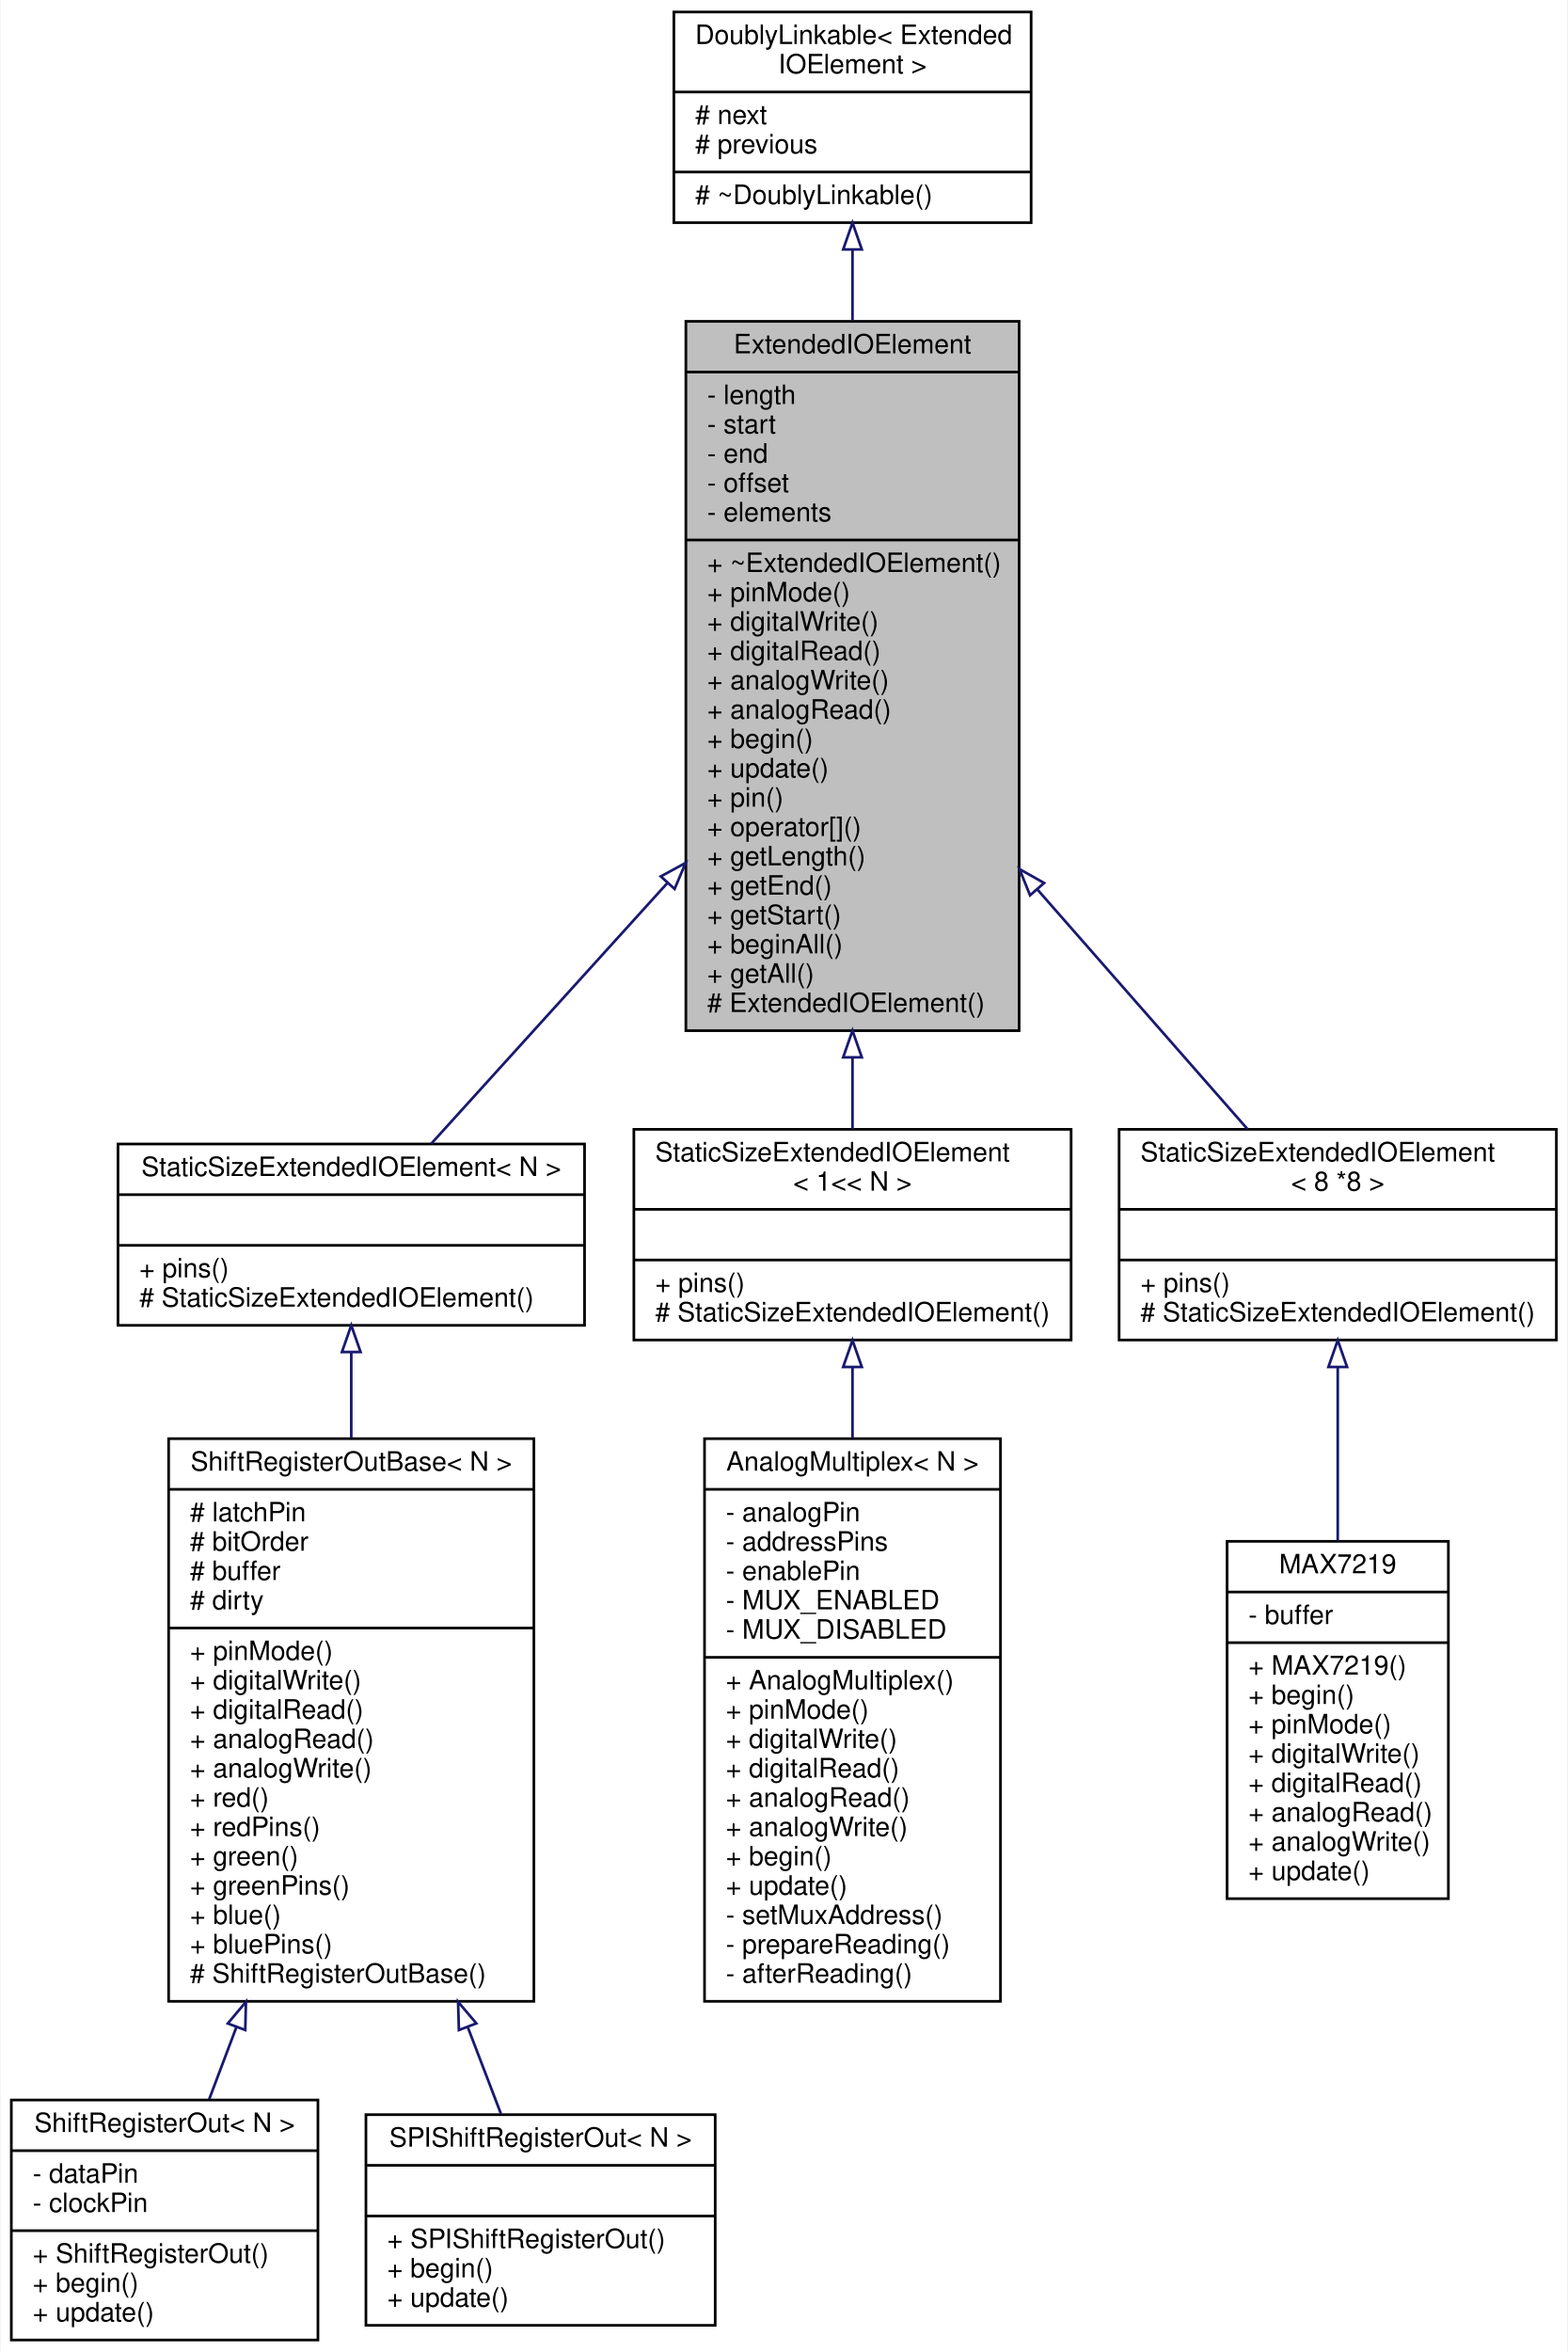
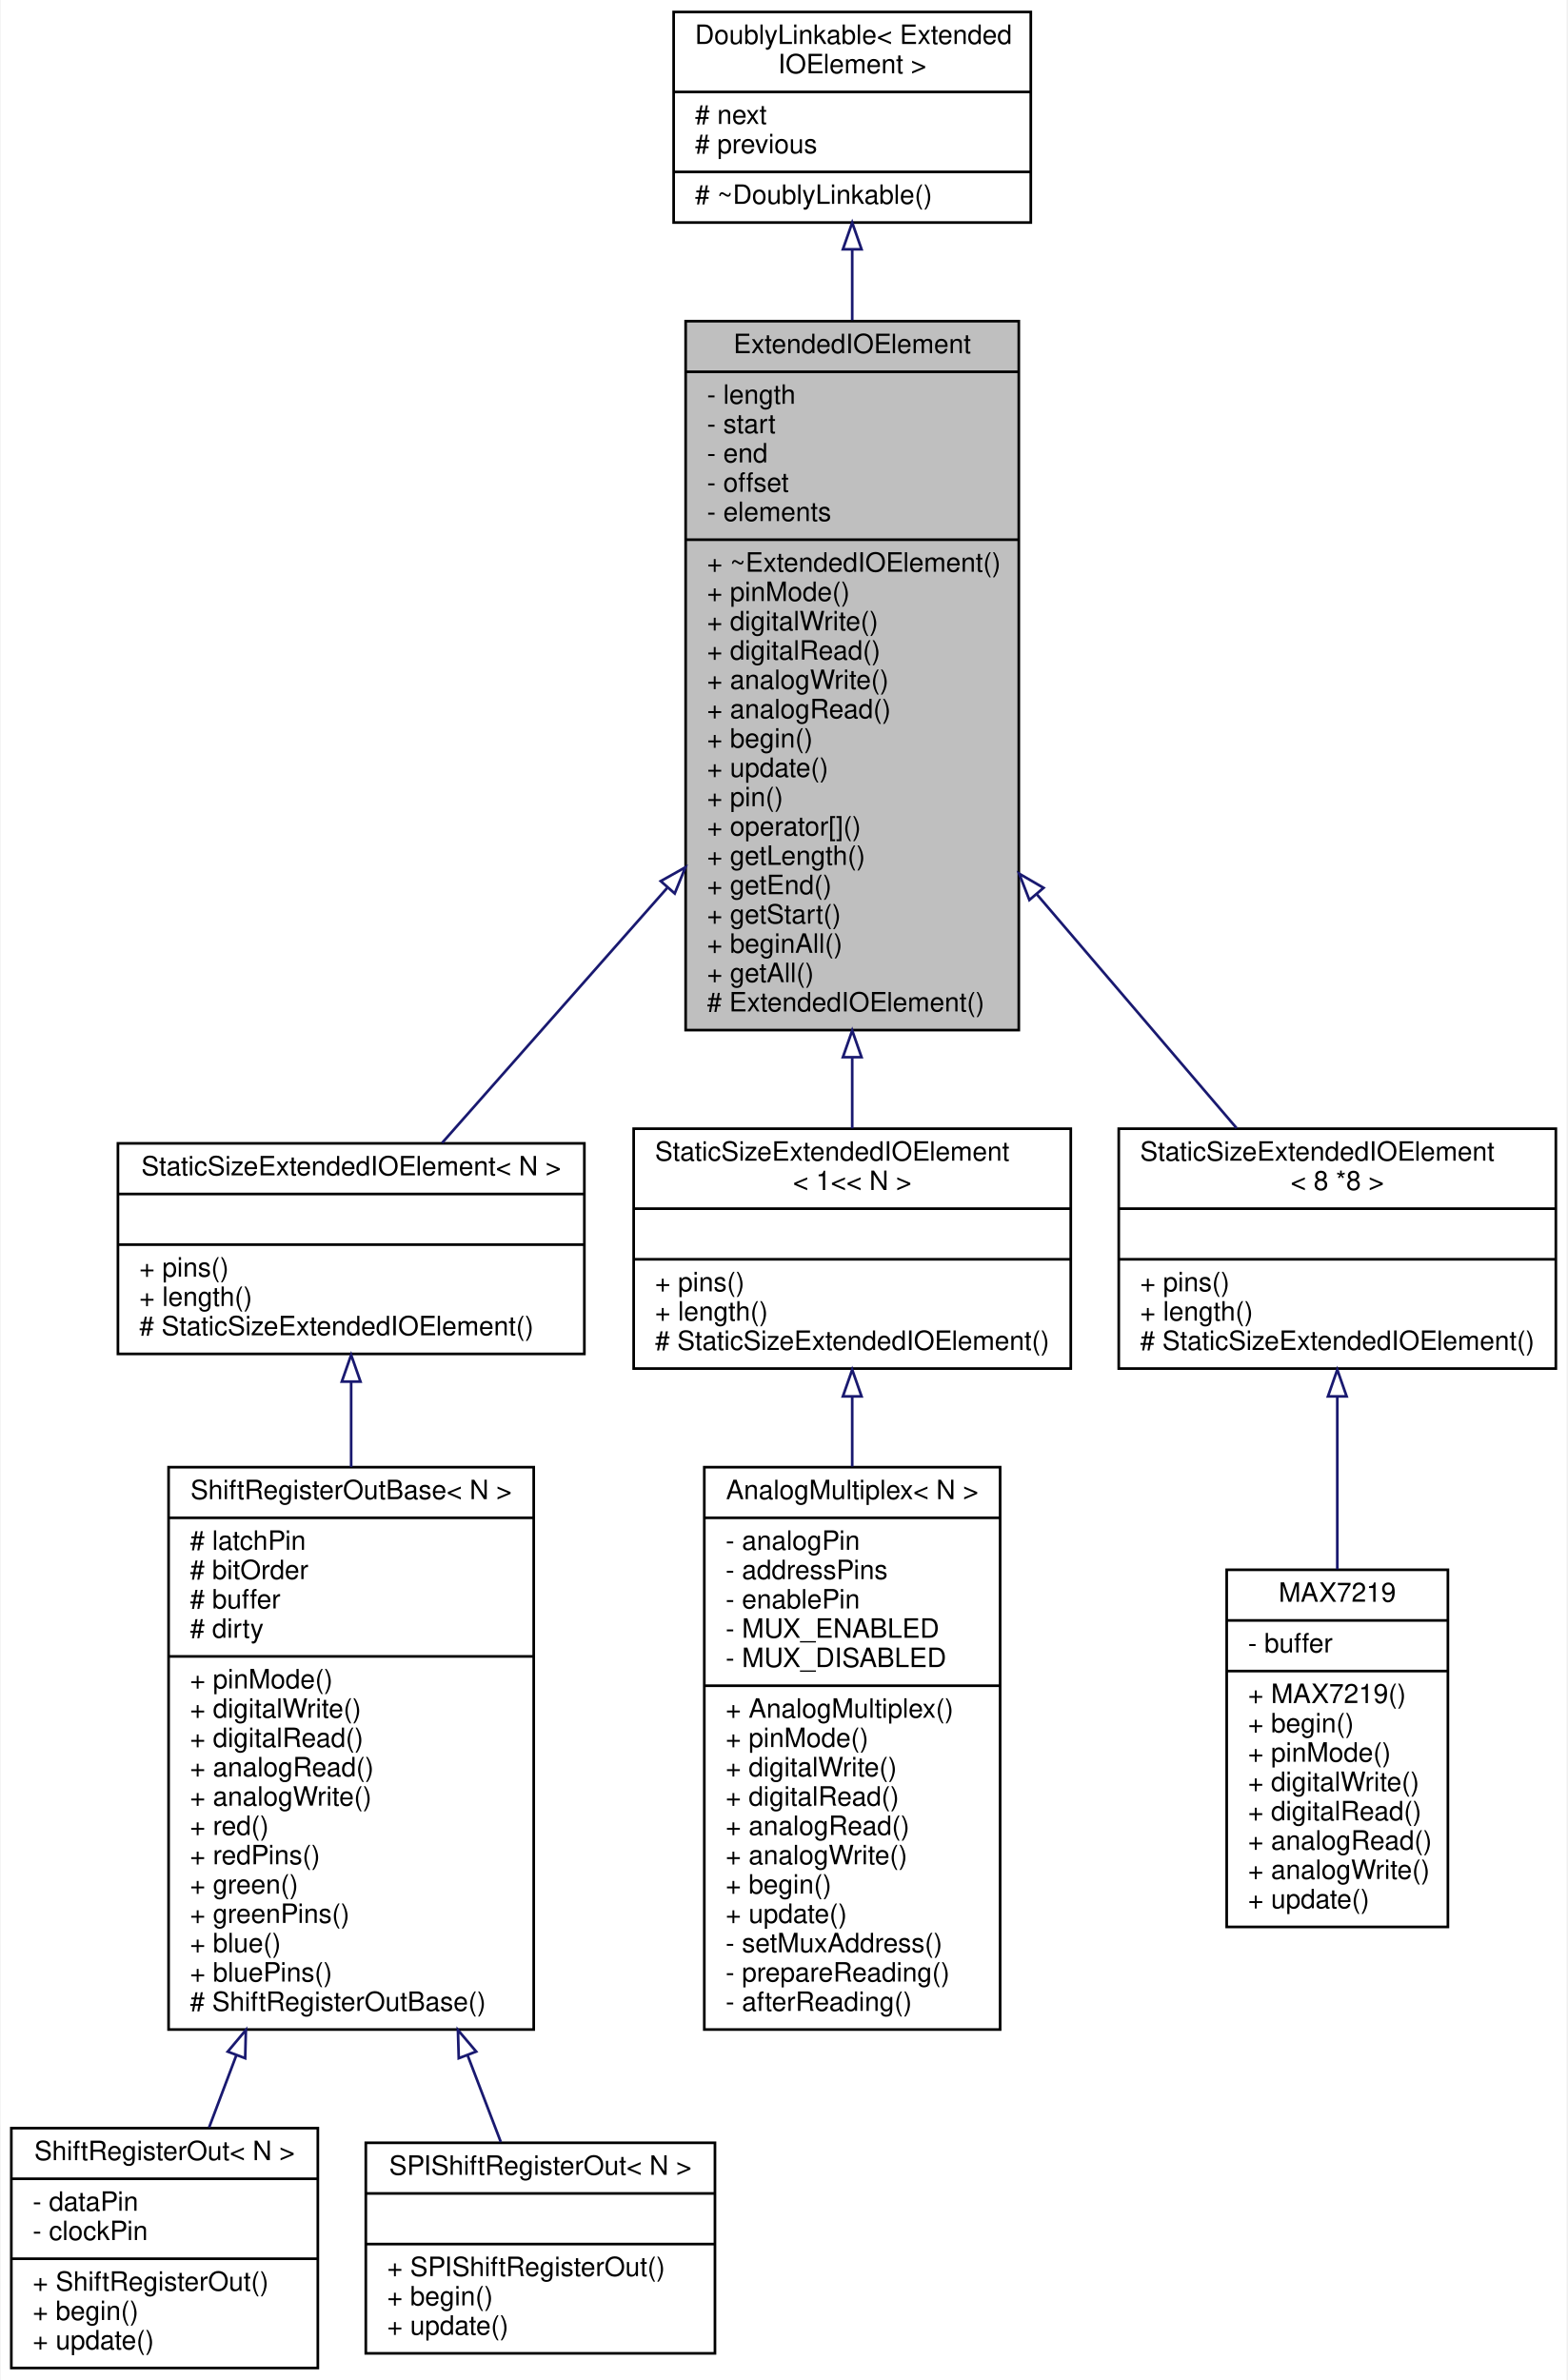
- <svg xmlns="http://www.w3.org/2000/svg" xmlns:xlink="http://www.w3.org/1999/xlink" width="588pt" height="882pt" viewBox="0.00 0.00 587.50 882.00">
-   <g id="graph0" class="graph" transform="scale(1 1) rotate(0) translate(4 878)">
-     <polygon fill="white" stroke="none" points="-4,4 -4,-878 583.5,-878 583.5,4 -4,4" />
+ <svg xmlns="http://www.w3.org/2000/svg" xmlns:xlink="http://www.w3.org/1999/xlink" width="588pt" height="893pt" viewBox="0.00 0.00 587.50 893.00">
+   <g id="graph0" class="graph" transform="scale(1 1) rotate(0) translate(4 889)">
+     <polygon fill="white" stroke="none" points="-4,4 -4,-889 583.5,-889 583.5,4 -4,4" />
    <g id="node1" class="node">
      <g id="a_node1">
        <a xlink:title="An abstract base class for Extended Input/Output elements.">
-           <polygon fill="#bfbfbf" stroke="black" points="253,-491.5 253,-757.5 378,-757.5 378,-491.5 253,-491.5" />
-           <text text-anchor="middle" x="315.5" y="-745.5" font-family="Helvetica,sans-Serif" font-size="10.00">ExtendedIOElement</text>
-           <polyline fill="none" stroke="black" points="253,-738.5 378,-738.5 " />
-           <text text-anchor="start" x="261" y="-726.5" font-family="Helvetica,sans-Serif" font-size="10.00">- length</text>
-           <text text-anchor="start" x="261" y="-715.5" font-family="Helvetica,sans-Serif" font-size="10.00">- start</text>
-           <text text-anchor="start" x="261" y="-704.5" font-family="Helvetica,sans-Serif" font-size="10.00">- end</text>
-           <text text-anchor="start" x="261" y="-693.5" font-family="Helvetica,sans-Serif" font-size="10.00">- offset</text>
-           <text text-anchor="start" x="261" y="-682.5" font-family="Helvetica,sans-Serif" font-size="10.00">- elements</text>
-           <polyline fill="none" stroke="black" points="253,-675.5 378,-675.5 " />
-           <text text-anchor="start" x="261" y="-663.5" font-family="Helvetica,sans-Serif" font-size="10.00">+ ~ExtendedIOElement()</text>
-           <text text-anchor="start" x="261" y="-652.5" font-family="Helvetica,sans-Serif" font-size="10.00">+ pinMode()</text>
-           <text text-anchor="start" x="261" y="-641.5" font-family="Helvetica,sans-Serif" font-size="10.00">+ digitalWrite()</text>
-           <text text-anchor="start" x="261" y="-630.5" font-family="Helvetica,sans-Serif" font-size="10.00">+ digitalRead()</text>
-           <text text-anchor="start" x="261" y="-619.5" font-family="Helvetica,sans-Serif" font-size="10.00">+ analogWrite()</text>
-           <text text-anchor="start" x="261" y="-608.5" font-family="Helvetica,sans-Serif" font-size="10.00">+ analogRead()</text>
-           <text text-anchor="start" x="261" y="-597.5" font-family="Helvetica,sans-Serif" font-size="10.00">+ begin()</text>
-           <text text-anchor="start" x="261" y="-586.5" font-family="Helvetica,sans-Serif" font-size="10.00">+ update()</text>
-           <text text-anchor="start" x="261" y="-575.5" font-family="Helvetica,sans-Serif" font-size="10.00">+ pin()</text>
-           <text text-anchor="start" x="261" y="-564.5" font-family="Helvetica,sans-Serif" font-size="10.00">+ operator[]()</text>
-           <text text-anchor="start" x="261" y="-553.5" font-family="Helvetica,sans-Serif" font-size="10.00">+ getLength()</text>
-           <text text-anchor="start" x="261" y="-542.5" font-family="Helvetica,sans-Serif" font-size="10.00">+ getEnd()</text>
-           <text text-anchor="start" x="261" y="-531.5" font-family="Helvetica,sans-Serif" font-size="10.00">+ getStart()</text>
-           <text text-anchor="start" x="261" y="-520.5" font-family="Helvetica,sans-Serif" font-size="10.00">+ beginAll()</text>
-           <text text-anchor="start" x="261" y="-509.5" font-family="Helvetica,sans-Serif" font-size="10.00">+ getAll()</text>
-           <text text-anchor="start" x="261" y="-498.5" font-family="Helvetica,sans-Serif" font-size="10.00"># ExtendedIOElement()</text>
+           <polygon fill="#bfbfbf" stroke="black" points="253,-502.5 253,-768.5 378,-768.5 378,-502.5 253,-502.5" />
+           <text text-anchor="middle" x="315.5" y="-756.5" font-family="Helvetica,sans-Serif" font-size="10.00">ExtendedIOElement</text>
+           <polyline fill="none" stroke="black" points="253,-749.5 378,-749.5 " />
+           <text text-anchor="start" x="261" y="-737.5" font-family="Helvetica,sans-Serif" font-size="10.00">- length</text>
+           <text text-anchor="start" x="261" y="-726.5" font-family="Helvetica,sans-Serif" font-size="10.00">- start</text>
+           <text text-anchor="start" x="261" y="-715.5" font-family="Helvetica,sans-Serif" font-size="10.00">- end</text>
+           <text text-anchor="start" x="261" y="-704.5" font-family="Helvetica,sans-Serif" font-size="10.00">- offset</text>
+           <text text-anchor="start" x="261" y="-693.5" font-family="Helvetica,sans-Serif" font-size="10.00">- elements</text>
+           <polyline fill="none" stroke="black" points="253,-686.5 378,-686.5 " />
+           <text text-anchor="start" x="261" y="-674.5" font-family="Helvetica,sans-Serif" font-size="10.00">+ ~ExtendedIOElement()</text>
+           <text text-anchor="start" x="261" y="-663.5" font-family="Helvetica,sans-Serif" font-size="10.00">+ pinMode()</text>
+           <text text-anchor="start" x="261" y="-652.5" font-family="Helvetica,sans-Serif" font-size="10.00">+ digitalWrite()</text>
+           <text text-anchor="start" x="261" y="-641.5" font-family="Helvetica,sans-Serif" font-size="10.00">+ digitalRead()</text>
+           <text text-anchor="start" x="261" y="-630.5" font-family="Helvetica,sans-Serif" font-size="10.00">+ analogWrite()</text>
+           <text text-anchor="start" x="261" y="-619.5" font-family="Helvetica,sans-Serif" font-size="10.00">+ analogRead()</text>
+           <text text-anchor="start" x="261" y="-608.5" font-family="Helvetica,sans-Serif" font-size="10.00">+ begin()</text>
+           <text text-anchor="start" x="261" y="-597.5" font-family="Helvetica,sans-Serif" font-size="10.00">+ update()</text>
+           <text text-anchor="start" x="261" y="-586.5" font-family="Helvetica,sans-Serif" font-size="10.00">+ pin()</text>
+           <text text-anchor="start" x="261" y="-575.5" font-family="Helvetica,sans-Serif" font-size="10.00">+ operator[]()</text>
+           <text text-anchor="start" x="261" y="-564.5" font-family="Helvetica,sans-Serif" font-size="10.00">+ getLength()</text>
+           <text text-anchor="start" x="261" y="-553.5" font-family="Helvetica,sans-Serif" font-size="10.00">+ getEnd()</text>
+           <text text-anchor="start" x="261" y="-542.5" font-family="Helvetica,sans-Serif" font-size="10.00">+ getStart()</text>
+           <text text-anchor="start" x="261" y="-531.5" font-family="Helvetica,sans-Serif" font-size="10.00">+ beginAll()</text>
+           <text text-anchor="start" x="261" y="-520.5" font-family="Helvetica,sans-Serif" font-size="10.00">+ getAll()</text>
+           <text text-anchor="start" x="261" y="-509.5" font-family="Helvetica,sans-Serif" font-size="10.00"># ExtendedIOElement()</text>
        </a>
      </g>
    </g>
    <g id="node3" class="node">
      <g id="a_node3">
        <a xlink:href="../../d1/d13/classStaticSizeExtendedIOElement.html" target="_top" xlink:title="A class for ExtendedIOElement::s with a fixed size.">
-           <polygon fill="white" stroke="black" points="40,-381 40,-449 215,-449 215,-381 40,-381" />
-           <text text-anchor="middle" x="127.5" y="-437" font-family="Helvetica,sans-Serif" font-size="10.00">StaticSizeExtendedIOElement&lt; N &gt;</text>
-           <polyline fill="none" stroke="black" points="40,-430 215,-430 " />
-           <text text-anchor="middle" x="127.5" y="-418" font-family="Helvetica,sans-Serif" font-size="10.00"> </text>
-           <polyline fill="none" stroke="black" points="40,-411 215,-411 " />
-           <text text-anchor="start" x="48" y="-399" font-family="Helvetica,sans-Serif" font-size="10.00">+ pins()</text>
+           <polygon fill="white" stroke="black" points="40,-381 40,-460 215,-460 215,-381 40,-381" />
+           <text text-anchor="middle" x="127.5" y="-448" font-family="Helvetica,sans-Serif" font-size="10.00">StaticSizeExtendedIOElement&lt; N &gt;</text>
+           <polyline fill="none" stroke="black" points="40,-441 215,-441 " />
+           <text text-anchor="middle" x="127.5" y="-429" font-family="Helvetica,sans-Serif" font-size="10.00"> </text>
+           <polyline fill="none" stroke="black" points="40,-422 215,-422 " />
+           <text text-anchor="start" x="48" y="-410" font-family="Helvetica,sans-Serif" font-size="10.00">+ pins()</text>
+           <text text-anchor="start" x="48" y="-399" font-family="Helvetica,sans-Serif" font-size="10.00">+ length()</text>
          <text text-anchor="start" x="48" y="-388" font-family="Helvetica,sans-Serif" font-size="10.00"># StaticSizeExtendedIOElement()</text>
        </a>
      </g>
    </g>
    <g id="edge2" class="edge">
-       <path fill="none" stroke="midnightblue" d="M246.041,-546.836C215.507,-513.136 181.259,-475.335 157.456,-449.064" />
-       <polygon fill="none" stroke="midnightblue" points="243.591,-549.345 252.899,-554.406 248.778,-544.645 243.591,-549.345" />
+       <path fill="none" stroke="midnightblue" d="M246.045,-555.809C217.256,-523.192 185.164,-486.832 161.639,-460.179" />
+       <polygon fill="none" stroke="midnightblue" points="243.657,-558.393 252.899,-563.574 248.905,-553.761 243.657,-558.393" />
    </g>
    <g id="node7" class="node">
      <g id="a_node7">
        <a xlink:href="../../d1/d13/classStaticSizeExtendedIOElement.html" target="_top" xlink:title=" ">
-           <polygon fill="white" stroke="black" points="233.5,-375.5 233.5,-454.5 397.5,-454.5 397.5,-375.5 233.5,-375.5" />
-           <text text-anchor="start" x="241.5" y="-442.5" font-family="Helvetica,sans-Serif" font-size="10.00">StaticSizeExtendedIOElement</text>
-           <text text-anchor="middle" x="315.5" y="-431.5" font-family="Helvetica,sans-Serif" font-size="10.00">&lt; 1&lt;&lt; N &gt;</text>
-           <polyline fill="none" stroke="black" points="233.5,-424.5 397.5,-424.5 " />
-           <text text-anchor="middle" x="315.5" y="-412.5" font-family="Helvetica,sans-Serif" font-size="10.00"> </text>
-           <polyline fill="none" stroke="black" points="233.5,-405.5 397.5,-405.5 " />
-           <text text-anchor="start" x="241.5" y="-393.5" font-family="Helvetica,sans-Serif" font-size="10.00">+ pins()</text>
+           <polygon fill="white" stroke="black" points="233.5,-375.5 233.5,-465.5 397.5,-465.5 397.5,-375.5 233.5,-375.5" />
+           <text text-anchor="start" x="241.5" y="-453.5" font-family="Helvetica,sans-Serif" font-size="10.00">StaticSizeExtendedIOElement</text>
+           <text text-anchor="middle" x="315.5" y="-442.5" font-family="Helvetica,sans-Serif" font-size="10.00">&lt; 1&lt;&lt; N &gt;</text>
+           <polyline fill="none" stroke="black" points="233.5,-435.5 397.5,-435.5 " />
+           <text text-anchor="middle" x="315.5" y="-423.5" font-family="Helvetica,sans-Serif" font-size="10.00"> </text>
+           <polyline fill="none" stroke="black" points="233.5,-416.5 397.5,-416.5 " />
+           <text text-anchor="start" x="241.5" y="-404.5" font-family="Helvetica,sans-Serif" font-size="10.00">+ pins()</text>
+           <text text-anchor="start" x="241.5" y="-393.5" font-family="Helvetica,sans-Serif" font-size="10.00">+ length()</text>
          <text text-anchor="start" x="241.5" y="-382.5" font-family="Helvetica,sans-Serif" font-size="10.00"># StaticSizeExtendedIOElement()</text>
        </a>
      </g>
    </g>
    <g id="edge6" class="edge">
-       <path fill="none" stroke="midnightblue" d="M315.5,-481.387C315.5,-471.842 315.5,-462.802 315.5,-454.659" />
-       <polygon fill="none" stroke="midnightblue" points="312,-481.499 315.5,-491.499 319,-481.499 312,-481.499" />
+       <path fill="none" stroke="midnightblue" d="M315.5,-492.049C315.5,-482.71 315.5,-473.79 315.5,-465.625" />
+       <polygon fill="none" stroke="midnightblue" points="312,-492.33 315.5,-502.33 319,-492.33 312,-492.33" />
    </g>
    <g id="node9" class="node">
      <g id="a_node9">
        <a xlink:href="../../d1/d13/classStaticSizeExtendedIOElement.html" target="_top" xlink:title=" ">
-           <polygon fill="white" stroke="black" points="415.5,-375.5 415.5,-454.5 579.5,-454.5 579.5,-375.5 415.5,-375.5" />
-           <text text-anchor="start" x="423.5" y="-442.5" font-family="Helvetica,sans-Serif" font-size="10.00">StaticSizeExtendedIOElement</text>
-           <text text-anchor="middle" x="497.5" y="-431.5" font-family="Helvetica,sans-Serif" font-size="10.00">&lt; 8 *8 &gt;</text>
-           <polyline fill="none" stroke="black" points="415.5,-424.5 579.5,-424.5 " />
-           <text text-anchor="middle" x="497.5" y="-412.5" font-family="Helvetica,sans-Serif" font-size="10.00"> </text>
-           <polyline fill="none" stroke="black" points="415.5,-405.5 579.5,-405.5 " />
-           <text text-anchor="start" x="423.5" y="-393.5" font-family="Helvetica,sans-Serif" font-size="10.00">+ pins()</text>
+           <polygon fill="white" stroke="black" points="415.5,-375.5 415.5,-465.5 579.5,-465.5 579.5,-375.5 415.5,-375.5" />
+           <text text-anchor="start" x="423.5" y="-453.5" font-family="Helvetica,sans-Serif" font-size="10.00">StaticSizeExtendedIOElement</text>
+           <text text-anchor="middle" x="497.5" y="-442.5" font-family="Helvetica,sans-Serif" font-size="10.00">&lt; 8 *8 &gt;</text>
+           <polyline fill="none" stroke="black" points="415.5,-435.5 579.5,-435.5 " />
+           <text text-anchor="middle" x="497.5" y="-423.5" font-family="Helvetica,sans-Serif" font-size="10.00"> </text>
+           <polyline fill="none" stroke="black" points="415.5,-416.5 579.5,-416.5 " />
+           <text text-anchor="start" x="423.5" y="-404.5" font-family="Helvetica,sans-Serif" font-size="10.00">+ pins()</text>
+           <text text-anchor="start" x="423.5" y="-393.5" font-family="Helvetica,sans-Serif" font-size="10.00">+ length()</text>
          <text text-anchor="start" x="423.5" y="-382.5" font-family="Helvetica,sans-Serif" font-size="10.00"># StaticSizeExtendedIOElement()</text>
        </a>
      </g>
    </g>
    <g id="edge8" class="edge">
-       <path fill="none" stroke="midnightblue" d="M384.928,-544.344C411.903,-513.59 441.562,-479.775 463.662,-454.579" />
-       <polygon fill="none" stroke="midnightblue" points="382.097,-542.264 378.134,-552.09 387.359,-546.88 382.097,-542.264" />
+       <path fill="none" stroke="midnightblue" d="M384.884,-553.298C410.298,-523.555 438.099,-491.018 459.72,-465.715" />
+       <polygon fill="none" stroke="midnightblue" points="381.969,-551.321 378.134,-561.197 387.291,-555.868 381.969,-551.321" />
    </g>
    <g id="node2" class="node">
      <g id="a_node2">
        <a xlink:href="../../d4/d23/classDoublyLinkable.html" target="_top" xlink:title=" ">
-           <polygon fill="white" stroke="black" points="248.5,-794.5 248.5,-873.5 382.5,-873.5 382.5,-794.5 248.5,-794.5" />
-           <text text-anchor="start" x="256.5" y="-861.5" font-family="Helvetica,sans-Serif" font-size="10.00">DoublyLinkable&lt; Extended</text>
-           <text text-anchor="middle" x="315.5" y="-850.5" font-family="Helvetica,sans-Serif" font-size="10.00">IOElement &gt;</text>
-           <polyline fill="none" stroke="black" points="248.5,-843.5 382.5,-843.5 " />
-           <text text-anchor="start" x="256.5" y="-831.5" font-family="Helvetica,sans-Serif" font-size="10.00"># next</text>
-           <text text-anchor="start" x="256.5" y="-820.5" font-family="Helvetica,sans-Serif" font-size="10.00"># previous</text>
-           <polyline fill="none" stroke="black" points="248.5,-813.5 382.5,-813.5 " />
-           <text text-anchor="start" x="256.5" y="-801.5" font-family="Helvetica,sans-Serif" font-size="10.00"># ~DoublyLinkable()</text>
+           <polygon fill="white" stroke="black" points="248.5,-805.5 248.5,-884.5 382.5,-884.5 382.5,-805.5 248.5,-805.5" />
+           <text text-anchor="start" x="256.5" y="-872.5" font-family="Helvetica,sans-Serif" font-size="10.00">DoublyLinkable&lt; Extended</text>
+           <text text-anchor="middle" x="315.5" y="-861.5" font-family="Helvetica,sans-Serif" font-size="10.00">IOElement &gt;</text>
+           <polyline fill="none" stroke="black" points="248.5,-854.5 382.5,-854.5 " />
+           <text text-anchor="start" x="256.5" y="-842.5" font-family="Helvetica,sans-Serif" font-size="10.00"># next</text>
+           <text text-anchor="start" x="256.5" y="-831.5" font-family="Helvetica,sans-Serif" font-size="10.00"># previous</text>
+           <polyline fill="none" stroke="black" points="248.5,-824.5 382.5,-824.5 " />
+           <text text-anchor="start" x="256.5" y="-812.5" font-family="Helvetica,sans-Serif" font-size="10.00"># ~DoublyLinkable()</text>
        </a>
      </g>
    </g>
    <g id="edge1" class="edge">
-       <path fill="none" stroke="midnightblue" d="M315.5,-784.347C315.5,-776.068 315.5,-767.129 315.5,-757.86" />
-       <polygon fill="none" stroke="midnightblue" points="312,-784.457 315.5,-794.457 319,-784.457 312,-784.457" />
+       <path fill="none" stroke="midnightblue" d="M315.5,-795.347C315.5,-787.068 315.5,-778.129 315.5,-768.86" />
+       <polygon fill="none" stroke="midnightblue" points="312,-795.457 315.5,-805.457 319,-795.457 312,-795.457" />
    </g>
    <g id="node4" class="node">
      <g id="a_node4">
        <a xlink:href="../../d8/db4/classShiftRegisterOutBase.html" target="_top" xlink:title="A class for serial-in/parallel-out shift registers, like the 74HC595.">
          <polygon fill="white" stroke="black" points="59,-127.5 59,-338.5 196,-338.5 196,-127.5 59,-127.5" />
          <text text-anchor="middle" x="127.5" y="-326.5" font-family="Helvetica,sans-Serif" font-size="10.00">ShiftRegisterOutBase&lt; N &gt;</text>
          <polyline fill="none" stroke="black" points="59,-319.5 196,-319.5 " />
          <text text-anchor="start" x="67" y="-307.5" font-family="Helvetica,sans-Serif" font-size="10.00"># latchPin</text>
          <text text-anchor="start" x="67" y="-296.5" font-family="Helvetica,sans-Serif" font-size="10.00"># bitOrder</text>
          <text text-anchor="start" x="67" y="-285.5" font-family="Helvetica,sans-Serif" font-size="10.00"># buffer</text>
          <text text-anchor="start" x="67" y="-274.5" font-family="Helvetica,sans-Serif" font-size="10.00"># dirty</text>
          <polyline fill="none" stroke="black" points="59,-267.5 196,-267.5 " />
          <text text-anchor="start" x="67" y="-255.5" font-family="Helvetica,sans-Serif" font-size="10.00">+ pinMode()</text>
          <text text-anchor="start" x="67" y="-244.5" font-family="Helvetica,sans-Serif" font-size="10.00">+ digitalWrite()</text>
          <text text-anchor="start" x="67" y="-233.5" font-family="Helvetica,sans-Serif" font-size="10.00">+ digitalRead()</text>
          <text text-anchor="start" x="67" y="-222.5" font-family="Helvetica,sans-Serif" font-size="10.00">+ analogRead()</text>
          <text text-anchor="start" x="67" y="-211.5" font-family="Helvetica,sans-Serif" font-size="10.00">+ analogWrite()</text>
          <text text-anchor="start" x="67" y="-200.5" font-family="Helvetica,sans-Serif" font-size="10.00">+ red()</text>
          <text text-anchor="start" x="67" y="-189.5" font-family="Helvetica,sans-Serif" font-size="10.00">+ redPins()</text>
          <text text-anchor="start" x="67" y="-178.5" font-family="Helvetica,sans-Serif" font-size="10.00">+ green()</text>
          <text text-anchor="start" x="67" y="-167.5" font-family="Helvetica,sans-Serif" font-size="10.00">+ greenPins()</text>
          <text text-anchor="start" x="67" y="-156.5" font-family="Helvetica,sans-Serif" font-size="10.00">+ blue()</text>
          <text text-anchor="start" x="67" y="-145.5" font-family="Helvetica,sans-Serif" font-size="10.00">+ bluePins()</text>
          <text text-anchor="start" x="67" y="-134.5" font-family="Helvetica,sans-Serif" font-size="10.00"># ShiftRegisterOutBase()</text>
        </a>
      </g>
    </g>
    <g id="edge3" class="edge">
-       <path fill="none" stroke="midnightblue" d="M127.5,-370.724C127.5,-360.862 127.5,-349.964 127.5,-338.752" />
-       <polygon fill="none" stroke="midnightblue" points="124,-370.985 127.5,-380.985 131,-370.985 124,-370.985" />
+       <path fill="none" stroke="midnightblue" d="M127.5,-370.544C127.5,-360.549 127.5,-349.674 127.5,-338.569" />
+       <polygon fill="none" stroke="midnightblue" points="124,-370.613 127.5,-380.613 131,-370.613 124,-370.613" />
    </g>
    <g id="node5" class="node">
      <g id="a_node5">
        <a xlink:href="../../d1/d5c/classShiftRegisterOut.html" target="_top" xlink:title="A class for serial-in/parallel-out shift registers, like the 74HC595.">
          <polygon fill="white" stroke="black" points="0,-0.5 0,-90.5 115,-90.5 115,-0.5 0,-0.5" />
          <text text-anchor="middle" x="57.5" y="-78.5" font-family="Helvetica,sans-Serif" font-size="10.00">ShiftRegisterOut&lt; N &gt;</text>
          <polyline fill="none" stroke="black" points="0,-71.5 115,-71.5 " />
          <text text-anchor="start" x="8" y="-59.5" font-family="Helvetica,sans-Serif" font-size="10.00">- dataPin</text>
          <text text-anchor="start" x="8" y="-48.5" font-family="Helvetica,sans-Serif" font-size="10.00">- clockPin</text>
          <polyline fill="none" stroke="black" points="0,-41.5 115,-41.5 " />
          <text text-anchor="start" x="8" y="-29.5" font-family="Helvetica,sans-Serif" font-size="10.00">+ ShiftRegisterOut()</text>
          <text text-anchor="start" x="8" y="-18.5" font-family="Helvetica,sans-Serif" font-size="10.00">+ begin()</text>
          <text text-anchor="start" x="8" y="-7.5" font-family="Helvetica,sans-Serif" font-size="10.00">+ update()</text>
        </a>
      </g>
    </g>
    <g id="edge4" class="edge">
      <path fill="none" stroke="midnightblue" d="M84.399,-117.782C80.832,-108.33 77.384,-99.192 74.214,-90.792" />
      <polygon fill="none" stroke="midnightblue" points="81.194,-119.203 87.999,-127.323 87.743,-116.732 81.194,-119.203" />
    </g>
    <g id="node6" class="node">
      <g id="a_node6">
        <a xlink:href="../../dd/d81/classSPIShiftRegisterOut.html" target="_top" xlink:title="A class for serial-in/parallel-out shift registers, like the 74HC595 that are connected to the SPI bu...">
          <polygon fill="white" stroke="black" points="133,-6 133,-85 264,-85 264,-6 133,-6" />
          <text text-anchor="middle" x="198.5" y="-73" font-family="Helvetica,sans-Serif" font-size="10.00">SPIShiftRegisterOut&lt; N &gt;</text>
          <polyline fill="none" stroke="black" points="133,-66 264,-66 " />
          <text text-anchor="middle" x="198.5" y="-54" font-family="Helvetica,sans-Serif" font-size="10.00"> </text>
          <polyline fill="none" stroke="black" points="133,-47 264,-47 " />
          <text text-anchor="start" x="141" y="-35" font-family="Helvetica,sans-Serif" font-size="10.00">+ SPIShiftRegisterOut()</text>
          <text text-anchor="start" x="141" y="-24" font-family="Helvetica,sans-Serif" font-size="10.00">+ begin()</text>
          <text text-anchor="start" x="141" y="-13" font-family="Helvetica,sans-Serif" font-size="10.00">+ update()</text>
        </a>
      </g>
    </g>
    <g id="edge5" class="edge">
      <path fill="none" stroke="midnightblue" d="M171.16,-117.93C175.603,-106.324 179.865,-95.188 183.647,-85.306" />
      <polygon fill="none" stroke="midnightblue" points="167.871,-116.733 167.565,-127.323 174.408,-119.235 167.871,-116.733" />
    </g>
    <g id="node8" class="node">
      <g id="a_node8">
        <a xlink:href="../../d7/d8d/classAnalogMultiplex.html" target="_top" xlink:title="A class for reading multiplexed analog inputs.">
          <polygon fill="white" stroke="black" points="260,-127.5 260,-338.5 371,-338.5 371,-127.5 260,-127.5" />
          <text text-anchor="middle" x="315.5" y="-326.5" font-family="Helvetica,sans-Serif" font-size="10.00">AnalogMultiplex&lt; N &gt;</text>
          <polyline fill="none" stroke="black" points="260,-319.5 371,-319.5 " />
          <text text-anchor="start" x="268" y="-307.5" font-family="Helvetica,sans-Serif" font-size="10.00">- analogPin</text>
          <text text-anchor="start" x="268" y="-296.5" font-family="Helvetica,sans-Serif" font-size="10.00">- addressPins</text>
          <text text-anchor="start" x="268" y="-285.5" font-family="Helvetica,sans-Serif" font-size="10.00">- enablePin</text>
          <text text-anchor="start" x="268" y="-274.5" font-family="Helvetica,sans-Serif" font-size="10.00">- MUX_ENABLED</text>
          <text text-anchor="start" x="268" y="-263.5" font-family="Helvetica,sans-Serif" font-size="10.00">- MUX_DISABLED</text>
          <polyline fill="none" stroke="black" points="260,-256.5 371,-256.5 " />
          <text text-anchor="start" x="268" y="-244.5" font-family="Helvetica,sans-Serif" font-size="10.00">+ AnalogMultiplex()</text>
          <text text-anchor="start" x="268" y="-233.5" font-family="Helvetica,sans-Serif" font-size="10.00">+ pinMode()</text>
          <text text-anchor="start" x="268" y="-222.5" font-family="Helvetica,sans-Serif" font-size="10.00">+ digitalWrite()</text>
          <text text-anchor="start" x="268" y="-211.5" font-family="Helvetica,sans-Serif" font-size="10.00">+ digitalRead()</text>
          <text text-anchor="start" x="268" y="-200.5" font-family="Helvetica,sans-Serif" font-size="10.00">+ analogRead()</text>
          <text text-anchor="start" x="268" y="-189.5" font-family="Helvetica,sans-Serif" font-size="10.00">+ analogWrite()</text>
          <text text-anchor="start" x="268" y="-178.5" font-family="Helvetica,sans-Serif" font-size="10.00">+ begin()</text>
          <text text-anchor="start" x="268" y="-167.5" font-family="Helvetica,sans-Serif" font-size="10.00">+ update()</text>
          <text text-anchor="start" x="268" y="-156.5" font-family="Helvetica,sans-Serif" font-size="10.00">- setMuxAddress()</text>
          <text text-anchor="start" x="268" y="-145.5" font-family="Helvetica,sans-Serif" font-size="10.00">- prepareReading()</text>
          <text text-anchor="start" x="268" y="-134.5" font-family="Helvetica,sans-Serif" font-size="10.00">- afterReading()</text>
        </a>
      </g>
    </g>
    <g id="edge7" class="edge">
-       <path fill="none" stroke="midnightblue" d="M315.5,-365.16C315.5,-356.809 315.5,-347.856 315.5,-338.694" />
-       <polygon fill="none" stroke="midnightblue" points="312,-365.385 315.5,-375.385 319,-365.386 312,-365.385" />
+       <path fill="none" stroke="midnightblue" d="M315.5,-364.824C315.5,-356.508 315.5,-347.698 315.5,-338.736" />
+       <polygon fill="none" stroke="midnightblue" points="312,-365.068 315.5,-375.068 319,-365.068 312,-365.068" />
    </g>
    <g id="node10" class="node">
      <g id="a_node10">
        <a xlink:href="../../dc/d19/classMAX7219.html" target="_top" xlink:title="A class for LED outputs using the MAX7219 LED display driver.">
          <polygon fill="white" stroke="black" points="456,-166 456,-300 539,-300 539,-166 456,-166" />
          <text text-anchor="middle" x="497.5" y="-288" font-family="Helvetica,sans-Serif" font-size="10.00">MAX7219</text>
          <polyline fill="none" stroke="black" points="456,-281 539,-281 " />
          <text text-anchor="start" x="464" y="-269" font-family="Helvetica,sans-Serif" font-size="10.00">- buffer</text>
          <polyline fill="none" stroke="black" points="456,-262 539,-262 " />
          <text text-anchor="start" x="464" y="-250" font-family="Helvetica,sans-Serif" font-size="10.00">+ MAX7219()</text>
          <text text-anchor="start" x="464" y="-239" font-family="Helvetica,sans-Serif" font-size="10.00">+ begin()</text>
          <text text-anchor="start" x="464" y="-228" font-family="Helvetica,sans-Serif" font-size="10.00">+ pinMode()</text>
          <text text-anchor="start" x="464" y="-217" font-family="Helvetica,sans-Serif" font-size="10.00">+ digitalWrite()</text>
          <text text-anchor="start" x="464" y="-206" font-family="Helvetica,sans-Serif" font-size="10.00">+ digitalRead()</text>
          <text text-anchor="start" x="464" y="-195" font-family="Helvetica,sans-Serif" font-size="10.00">+ analogRead()</text>
          <text text-anchor="start" x="464" y="-184" font-family="Helvetica,sans-Serif" font-size="10.00">+ analogWrite()</text>
          <text text-anchor="start" x="464" y="-173" font-family="Helvetica,sans-Serif" font-size="10.00">+ update()</text>
        </a>
      </g>
    </g>
    <g id="edge9" class="edge">
-       <path fill="none" stroke="midnightblue" d="M497.5,-365.259C497.5,-345.232 497.5,-321.726 497.5,-300.183" />
-       <polygon fill="none" stroke="midnightblue" points="494,-365.385 497.5,-375.385 501,-365.386 494,-365.385" />
+       <path fill="none" stroke="midnightblue" d="M497.5,-365.052C497.5,-344.741 497.5,-321.457 497.5,-300.204" />
+       <polygon fill="none" stroke="midnightblue" points="494,-365.068 497.5,-375.068 501,-365.068 494,-365.068" />
    </g>
  </g>
</svg>
